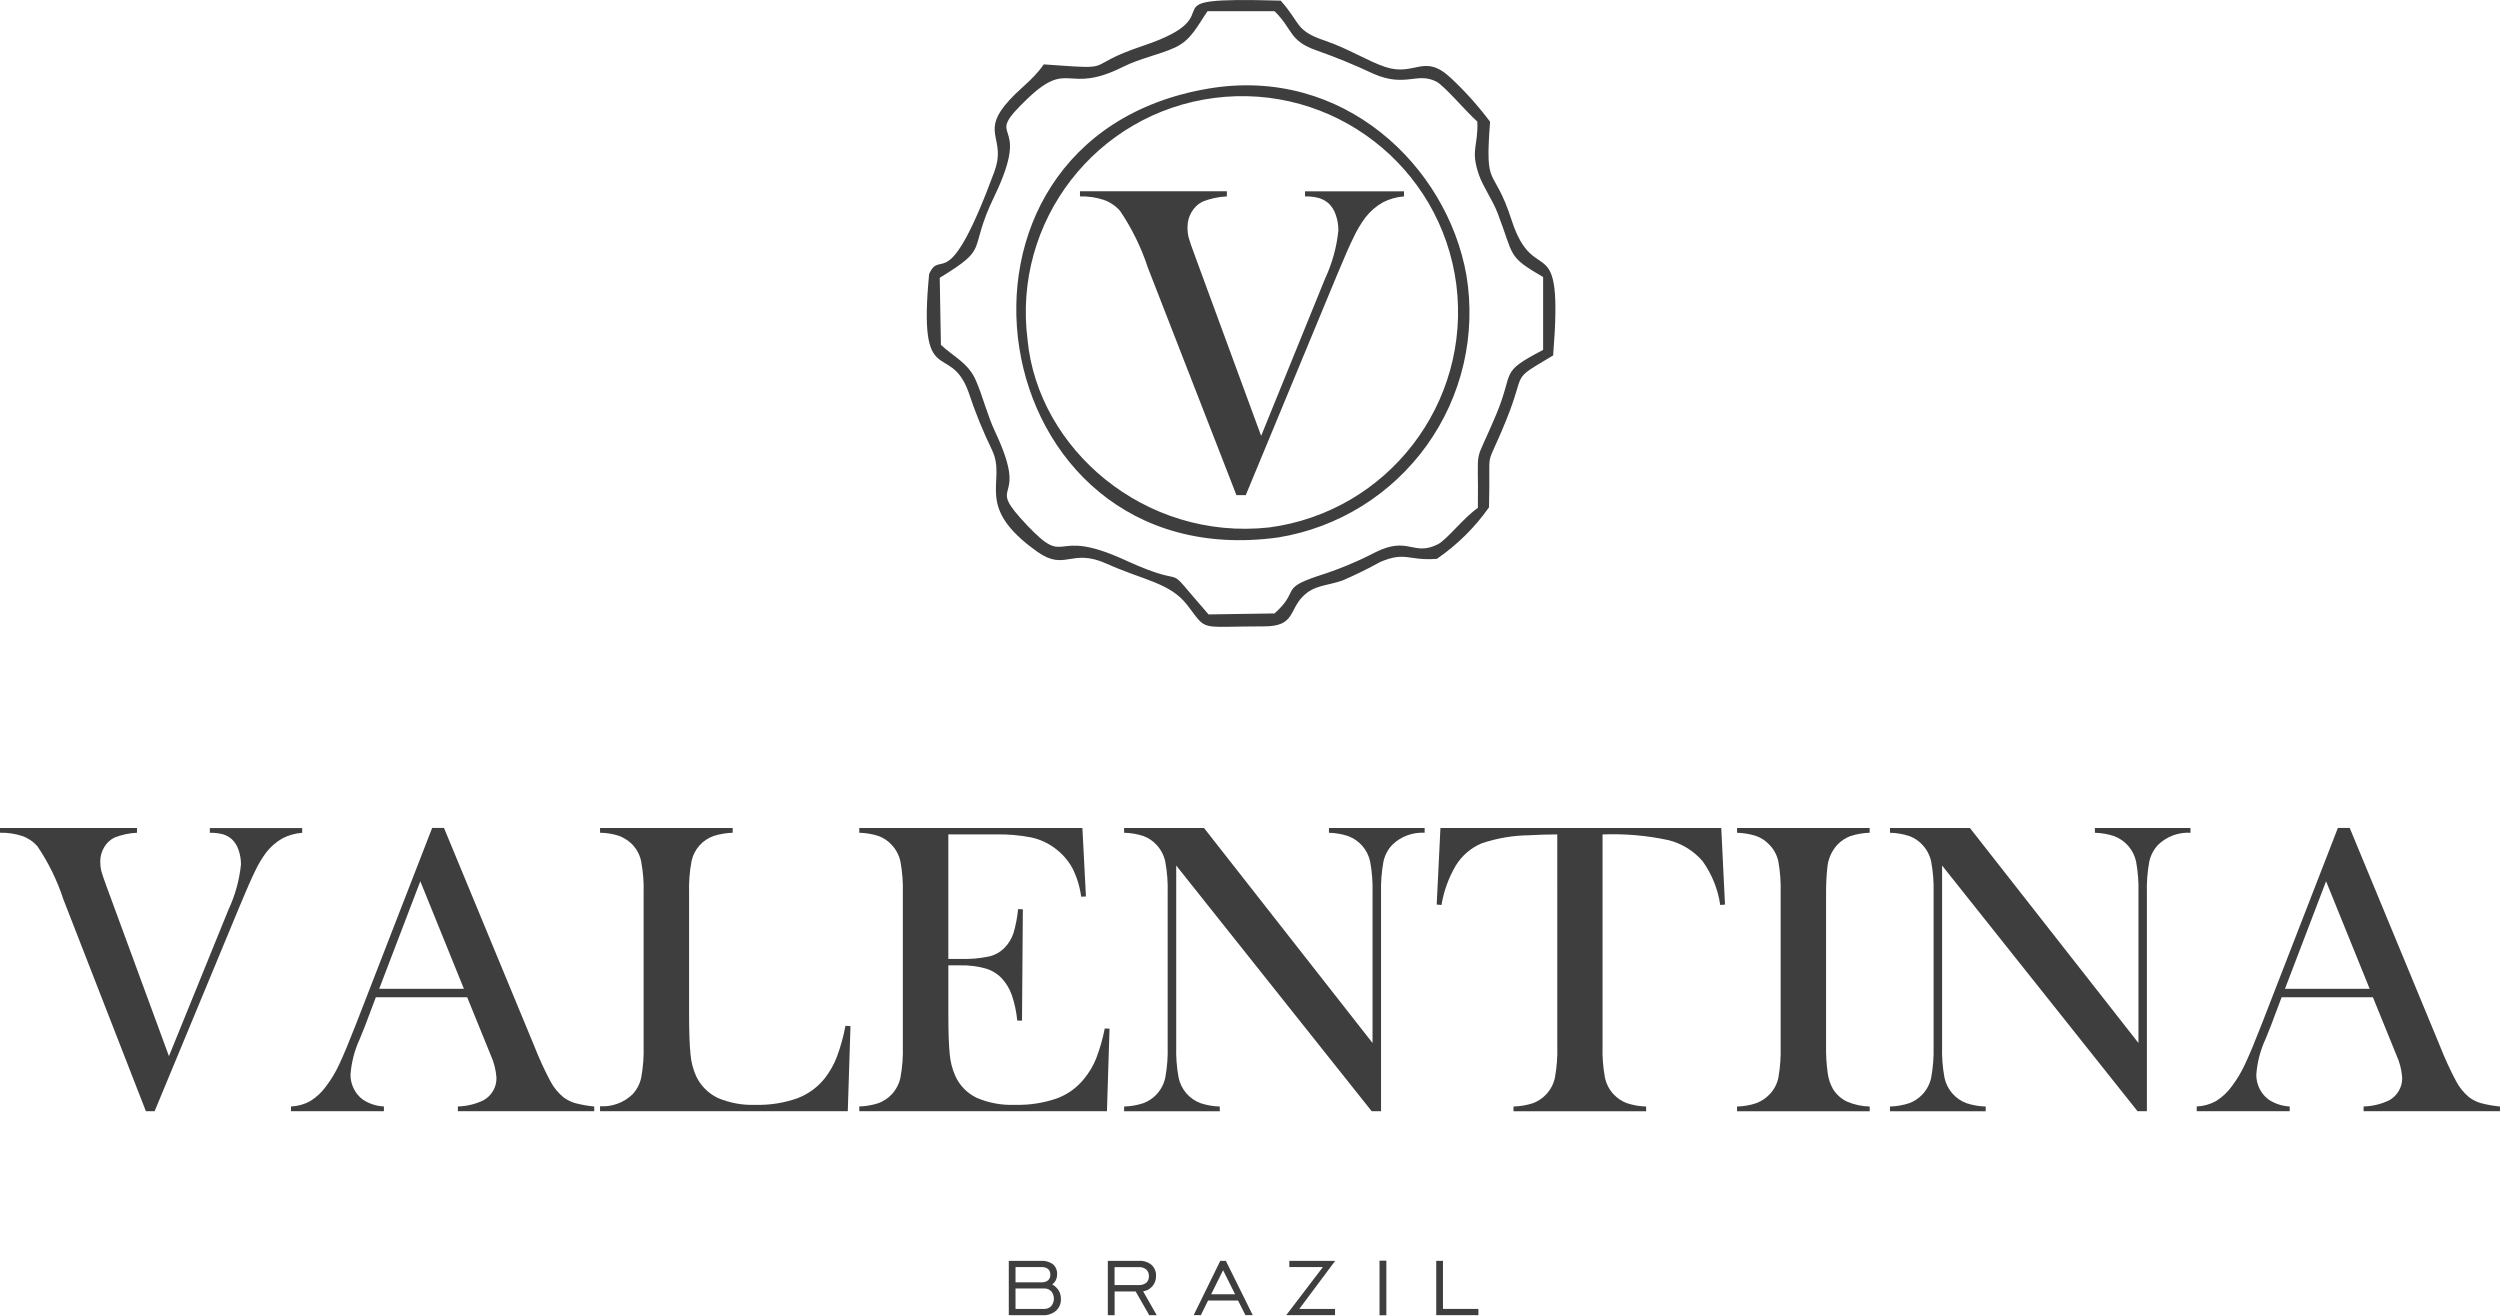
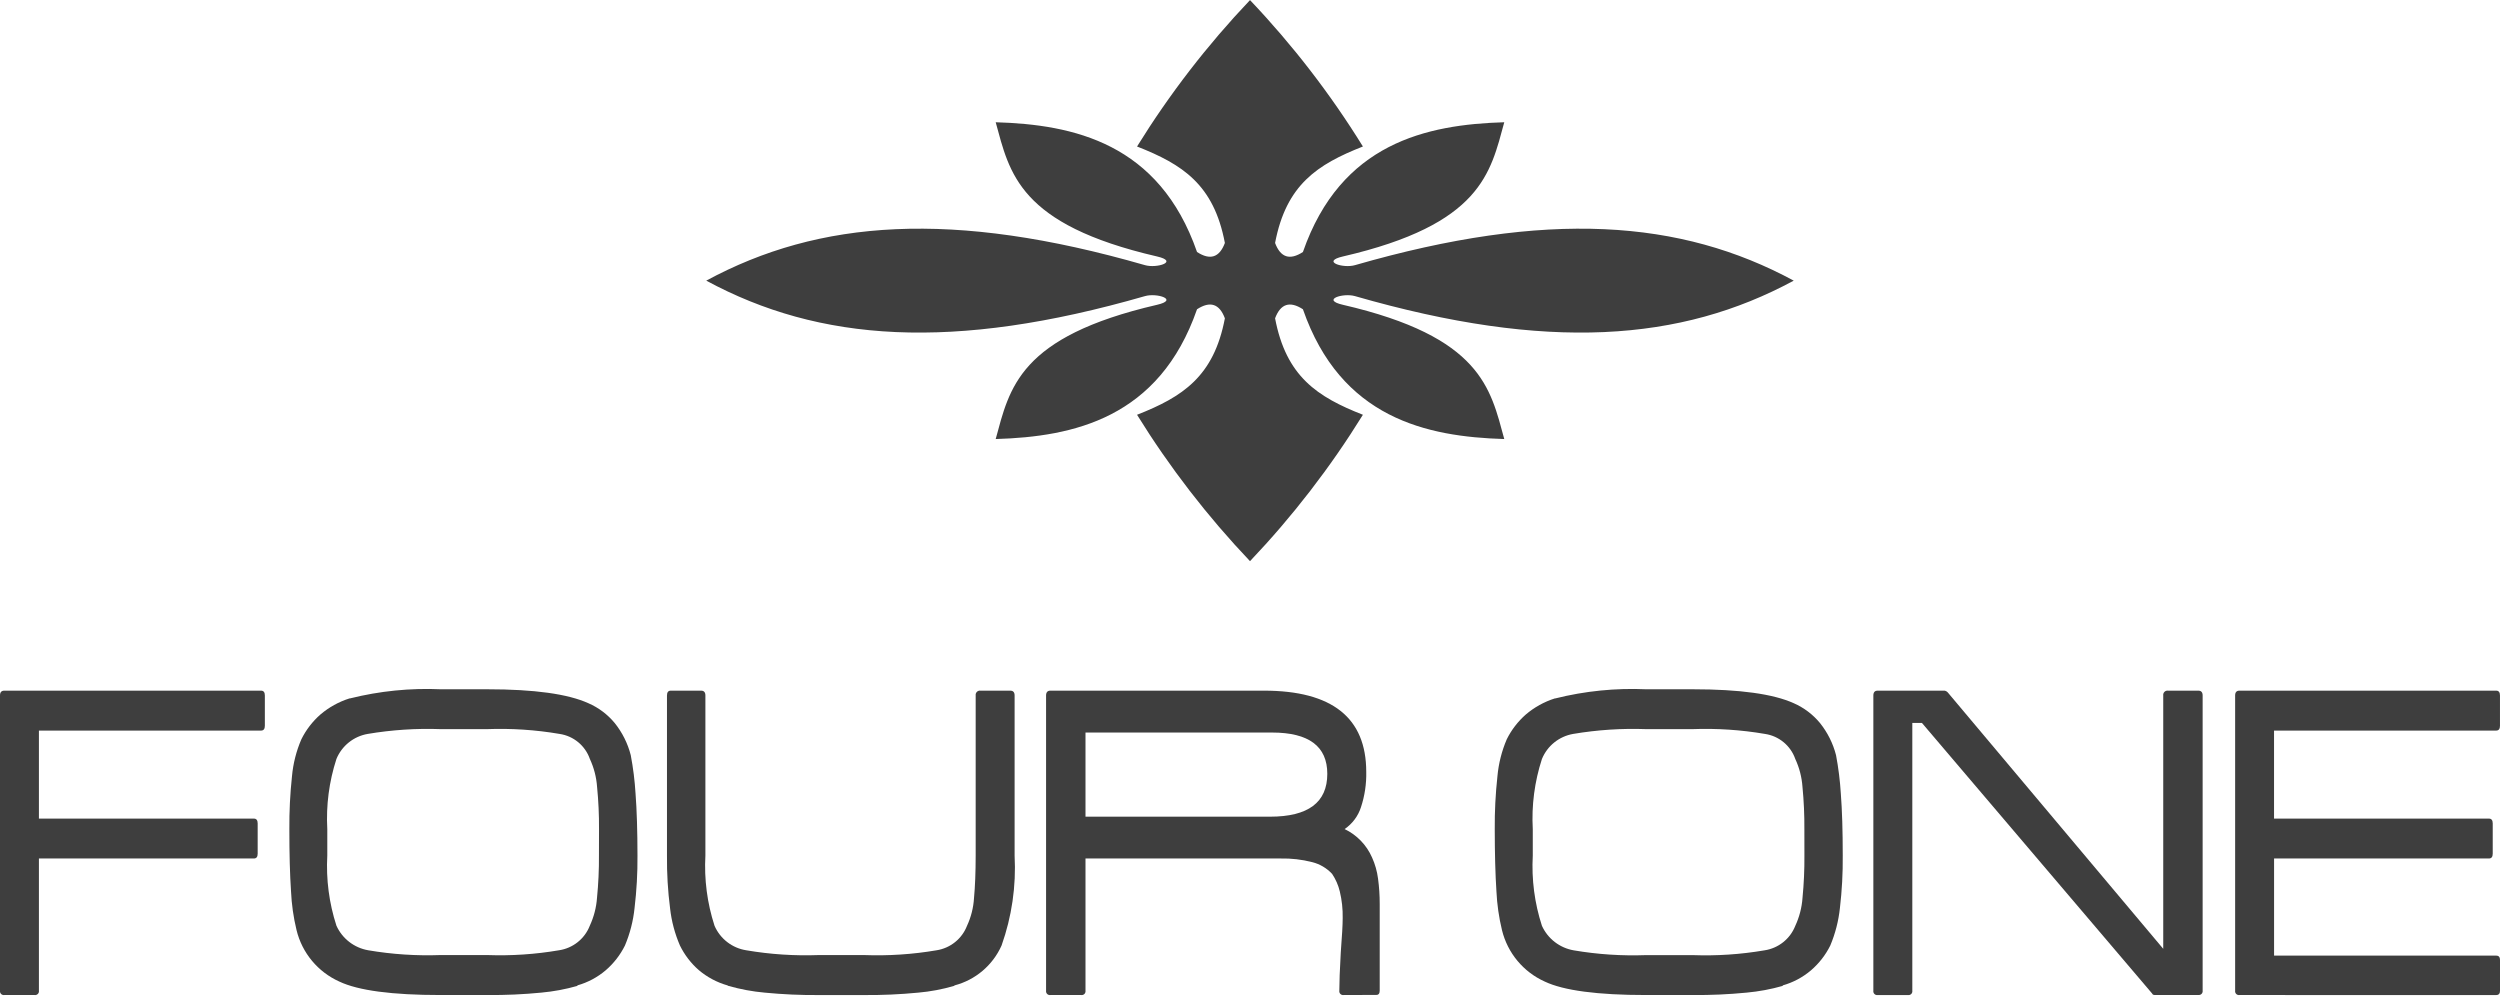
- <svg xmlns="http://www.w3.org/2000/svg" width="179.286" height="94.318" viewBox="0 0 179.286 94.318">
+ <svg xmlns="http://www.w3.org/2000/svg" width="196.956" height="78.389" viewBox="0 0 196.956 78.389">
  <defs>
-     <style>.a,.b{fill:#3e3e3e;}.b{fill-rule:evenodd;}</style>
+     <style>.a{fill:#3e3e3e;}</style>
  </defs>
-   <g transform="translate(-7.712 -6.297)">
-     <g transform="translate(7.712 65.675)">
-       <path class="a" d="M7.712,83.987h9.824v.342a5.033,5.033,0,0,0-1.607.342,1.745,1.745,0,0,0-.744.692,1.941,1.941,0,0,0-.283,1.02,2.83,2.83,0,0,0,.074.685q.075.3.446,1.3l4.406,11.982L24.1,89.837a10.033,10.033,0,0,0,.893-3.23,3.066,3.066,0,0,0-.179-1.057,1.847,1.847,0,0,0-.476-.759,1.754,1.754,0,0,0-.655-.357,3.369,3.369,0,0,0-.923-.1v-.342h6.624v.342a3.638,3.638,0,0,0-1.422.4,3.988,3.988,0,0,0-1.153,1,7.712,7.712,0,0,0-.782,1.3q-.409.825-1.124,2.553L18.8,104.3h-.625L12.252,89.092a15.285,15.285,0,0,0-1.86-3.8A2.6,2.6,0,0,0,9.3,84.56a4.756,4.756,0,0,0-1.585-.231Z" transform="translate(-7.712 -83.987)" />
-       <path class="a" d="M56.763,104.3H46.983v-.342a4.482,4.482,0,0,0,1.846-.447,1.807,1.807,0,0,0,.923-1.607,4.682,4.682,0,0,0-.417-1.637l-.253-.625-1.428-3.513H41.1l-.774,2.054-.372.923a7.371,7.371,0,0,0-.67,2.575,2.208,2.208,0,0,0,.245,1.026,2.127,2.127,0,0,0,.663.774,3,3,0,0,0,1.488.477v.342H35.016v-.342a3.089,3.089,0,0,0,1.385-.387,3.984,3.984,0,0,0,1.161-1.1,8.423,8.423,0,0,0,.93-1.57q.454-.961,1.2-2.881l5.448-14.036h.848l6.475,15.644a24.507,24.507,0,0,0,1.161,2.531,3.758,3.758,0,0,0,.938,1.146,2.644,2.644,0,0,0,.819.409,8.168,8.168,0,0,0,1.384.246Zm-9.347-8.782-3.126-7.71-2.947,7.71Z" transform="translate(-14.148 -83.987)" />
-       <path class="a" d="M64.015,104.3v-.357a3.078,3.078,0,0,0,2.322-.848,2.526,2.526,0,0,0,.632-1.213,10.856,10.856,0,0,0,.171-2.255V88.661a10.586,10.586,0,0,0-.186-2.329,2.455,2.455,0,0,0-.692-1.228,2.623,2.623,0,0,0-.93-.566,4.6,4.6,0,0,0-1.317-.209v-.342h9.511v.342a5.1,5.1,0,0,0-1.34.223,2.452,2.452,0,0,0-1.607,1.8,10.79,10.79,0,0,0-.179,2.307v8.588q0,1.98.1,2.947a4.8,4.8,0,0,0,.4,1.578,3.287,3.287,0,0,0,1.548,1.57,6.286,6.286,0,0,0,2.724.5,8.312,8.312,0,0,0,2.984-.469,4.576,4.576,0,0,0,1.987-1.451,6.106,6.106,0,0,0,.856-1.519,13.8,13.8,0,0,0,.618-2.233l.358.03-.194,6.1Z" transform="translate(-20.983 -83.987)" />
-       <path class="a" d="M104.34,83.987l.253,4.912-.342.015a6.381,6.381,0,0,0-.64-2.069,4.45,4.45,0,0,0-1.295-1.444,4.349,4.349,0,0,0-1.652-.737,11.908,11.908,0,0,0-2.531-.216H94.725v8.931h.893a8.66,8.66,0,0,0,2.039-.179,2.282,2.282,0,0,0,1.117-.64,2.713,2.713,0,0,0,.618-1.02,8.928,8.928,0,0,0,.335-1.734l.342.015-.06,7.978h-.342a8.148,8.148,0,0,0-.394-1.846,3.5,3.5,0,0,0-.721-1.191,2.621,2.621,0,0,0-1.162-.7,6.194,6.194,0,0,0-1.816-.223h-.848v3.408q0,2.04.1,2.97a4.879,4.879,0,0,0,.4,1.555,3.206,3.206,0,0,0,1.54,1.57,6.337,6.337,0,0,0,2.732.5,8.547,8.547,0,0,0,2.991-.454,4.469,4.469,0,0,0,1.965-1.407,5.5,5.5,0,0,0,.871-1.458,12.936,12.936,0,0,0,.618-2.158l.342.015L106.1,104.3H88.339v-.342a4.818,4.818,0,0,0,1.376-.238,2.5,2.5,0,0,0,.945-.625,2.526,2.526,0,0,0,.632-1.213,10.8,10.8,0,0,0,.171-2.255V88.661a10.8,10.8,0,0,0-.171-2.255,2.519,2.519,0,0,0-.632-1.213,2.39,2.39,0,0,0-.93-.626,4.9,4.9,0,0,0-1.392-.238v-.342Z" transform="translate(-26.716 -83.987)" />
-       <path class="a" d="M116.925,86.681V99.631a10.792,10.792,0,0,0,.171,2.263,2.5,2.5,0,0,0,1.577,1.83,4.818,4.818,0,0,0,1.376.238v.342h-6.861v-.342a4.818,4.818,0,0,0,1.376-.238,2.5,2.5,0,0,0,.945-.625,2.526,2.526,0,0,0,.632-1.213,10.857,10.857,0,0,0,.171-2.255V88.646a10.754,10.754,0,0,0-.171-2.24,2.519,2.519,0,0,0-.632-1.213,2.387,2.387,0,0,0-.931-.626,4.9,4.9,0,0,0-1.391-.238v-.342h5.73l12.087,15.42V88.661a10.842,10.842,0,0,0-.171-2.262,2.507,2.507,0,0,0-1.578-1.831,4.853,4.853,0,0,0-1.377-.238v-.342h6.862v.342a3.077,3.077,0,0,0-2.322.864,2.513,2.513,0,0,0-.633,1.213,10.754,10.754,0,0,0-.171,2.24V104.3h-.67Z" transform="translate(-32.573 -83.987)" />
-       <path class="a" d="M151.165,84.449q-.938,0-2.009.06a11.061,11.061,0,0,0-3.416.58,3.993,3.993,0,0,0-1.853,1.593,8.262,8.262,0,0,0-1.027,2.828l-.342-.03.268-5.492h20.139l.268,5.492-.342.03a7.174,7.174,0,0,0-1.257-3.133,4.733,4.733,0,0,0-2.493-1.526,18.9,18.9,0,0,0-4.689-.4V99.631a10.8,10.8,0,0,0,.171,2.255,2.52,2.52,0,0,0,.633,1.213,2.491,2.491,0,0,0,.945.625,4.823,4.823,0,0,0,1.377.238v.342h-9.512v-.342a4.87,4.87,0,0,0,1.392-.238,2.5,2.5,0,0,0,.945-.625,2.528,2.528,0,0,0,.633-1.205,10.857,10.857,0,0,0,.17-2.263Z" transform="translate(-39.486 -83.987)" />
-       <path class="a" d="M180.21,83.987v.342a4.853,4.853,0,0,0-1.377.238,2.5,2.5,0,0,0-.945.626,2.789,2.789,0,0,0-.715,1.652,16.313,16.313,0,0,0-.089,1.816v10.97a12.449,12.449,0,0,0,.119,1.95,3.171,3.171,0,0,0,.387,1.146,2.41,2.41,0,0,0,1,.886,4.434,4.434,0,0,0,1.623.35v.342H170.7v-.342a4.664,4.664,0,0,0,1.392-.246,2.525,2.525,0,0,0,.93-.618,2.413,2.413,0,0,0,.641-1.205,11.361,11.361,0,0,0,.164-2.263V88.661a11.357,11.357,0,0,0-.164-2.262,2.41,2.41,0,0,0-.641-1.205,2.366,2.366,0,0,0-.938-.626,4.937,4.937,0,0,0-1.384-.238v-.342Z" transform="translate(-46.128 -83.987)" />
-       <path class="a" d="M188.787,86.681V99.631a10.846,10.846,0,0,0,.171,2.263,2.507,2.507,0,0,0,1.578,1.83,4.813,4.813,0,0,0,1.377.238v.342h-6.862v-.342a4.824,4.824,0,0,0,1.377-.238,2.5,2.5,0,0,0,.945-.625,2.526,2.526,0,0,0,.633-1.213,10.856,10.856,0,0,0,.171-2.255V88.646a10.754,10.754,0,0,0-.171-2.24,2.52,2.52,0,0,0-.633-1.213,2.379,2.379,0,0,0-.93-.626,4.9,4.9,0,0,0-1.392-.238v-.342h5.731l12.087,15.42V88.661A10.842,10.842,0,0,0,202.7,86.4a2.511,2.511,0,0,0-1.578-1.831,4.858,4.858,0,0,0-1.377-.238v-.342H206.6v.342a3.076,3.076,0,0,0-2.322.864,2.513,2.513,0,0,0-.633,1.213,10.7,10.7,0,0,0-.171,2.24V104.3h-.67Z" transform="translate(-49.511 -83.987)" />
-       <path class="a" d="M235.582,104.3H225.8v-.342a4.478,4.478,0,0,0,1.845-.447,1.807,1.807,0,0,0,.923-1.607,4.678,4.678,0,0,0-.417-1.637l-.254-.625-1.428-3.513h-6.549l-.774,2.054-.371.923a7.359,7.359,0,0,0-.67,2.575,2.208,2.208,0,0,0,.245,1.026,2.142,2.142,0,0,0,.663.774,3,3,0,0,0,1.488.477v.342h-6.668v-.342a3.086,3.086,0,0,0,1.384-.387,3.984,3.984,0,0,0,1.161-1.1,8.424,8.424,0,0,0,.93-1.57q.454-.961,1.2-2.881l5.448-14.036h.848l6.474,15.644a24.641,24.641,0,0,0,1.162,2.531,3.757,3.757,0,0,0,.937,1.146,2.653,2.653,0,0,0,.819.409,8.18,8.18,0,0,0,1.385.246Zm-9.348-8.782-3.125-7.71-2.947,7.71Z" transform="translate(-56.296 -83.987)" />
+   <g transform="translate(-8.5 -4.882)">
+     <g transform="translate(8.5 59.184)">
+       <path class="a" d="M11.566,141.47V148.4H28.5c.2,0,.3.128.3.38v2.384c0,.254-.1.379-.3.379H11.566v10.417a.3.3,0,0,1-.338.34H8.84a.3.3,0,0,1-.34-.34V138.7c0-.251.113-.38.34-.38H29.066c.2,0,.3.128.3.38v2.387c0,.251-.1.379-.3.379Z" transform="translate(-8.5 -138.211)" />
+       <path class="a" d="M91.6,155.28a10.334,10.334,0,0,1-.757,2.954,6.238,6.238,0,0,1-1.514,1.951,5.925,5.925,0,0,1-2.235,1.192v.039a15.486,15.486,0,0,1-2.839.53,40.288,40.288,0,0,1-4.243.19H76.333q-5.755,0-7.991-1.061a5.991,5.991,0,0,1-3.371-4.052,16.118,16.118,0,0,1-.436-3.067q-.133-1.969-.131-4.887a36.618,36.618,0,0,1,.207-4.166,9.485,9.485,0,0,1,.74-2.916,6.348,6.348,0,0,1,1.5-1.951,6.59,6.59,0,0,1,2.292-1.269h.037a24.924,24.924,0,0,1,7.159-.719h3.674q5.528,0,7.953,1.1a5.586,5.586,0,0,1,2.065,1.552,6.7,6.7,0,0,1,1.269,2.537,24.067,24.067,0,0,1,.378,3.03q.15,1.973.152,4.887A32.74,32.74,0,0,1,91.6,155.28Zm-2.8-6.212a31.792,31.792,0,0,0-.153-3.333,6.237,6.237,0,0,0-.569-2.2,2.987,2.987,0,0,0-2.385-1.97,27.811,27.811,0,0,0-5.718-.377H76.333a28.428,28.428,0,0,0-5.757.377,3.263,3.263,0,0,0-2.462,1.97,15.175,15.175,0,0,0-.721,5.528v2.084a15.2,15.2,0,0,0,.721,5.53,3.383,3.383,0,0,0,2.5,1.932,27.845,27.845,0,0,0,5.719.377h3.636a27.606,27.606,0,0,0,5.683-.377,3.089,3.089,0,0,0,2.421-1.932,6.262,6.262,0,0,0,.569-2.2,31.8,31.8,0,0,0,.153-3.333Z" transform="translate(-41.608 -138.047)" />
+       <path class="a" d="M163.721,158.4a5.611,5.611,0,0,1-3.711,3.143.035.035,0,0,1-.038.039,14.585,14.585,0,0,1-2.821.53,40.8,40.8,0,0,1-4.261.19h-3.558a40.843,40.843,0,0,1-4.264-.19,15.431,15.431,0,0,1-2.856-.53.107.107,0,0,1-.077-.039,6.077,6.077,0,0,1-2.273-1.212,6.193,6.193,0,0,1-1.478-1.931,10.217,10.217,0,0,1-.776-2.916,30.484,30.484,0,0,1-.246-4.165V138.7c0-.251.1-.38.3-.38h2.386c.229,0,.341.128.341.38v12.612a15.2,15.2,0,0,0,.719,5.53,3.279,3.279,0,0,0,2.5,1.932,27.836,27.836,0,0,0,5.719.377h3.558a27.838,27.838,0,0,0,5.718-.377A3.077,3.077,0,0,0,161,156.845a6.049,6.049,0,0,0,.55-2.177q.13-1.385.132-3.353V138.7a.336.336,0,0,1,.379-.38h2.348c.226,0,.34.128.34.38v12.612A18.256,18.256,0,0,1,163.721,158.4Z" transform="translate(-84.816 -138.211)" />
+       <path class="a" d="M234.044,162.3a.3.3,0,0,1-.34-.34q0-.987.113-2.993c.051-.658.088-1.215.114-1.668s.038-.808.038-1.062a8.238,8.238,0,0,0-.228-2.1,4.228,4.228,0,0,0-.606-1.382,3.2,3.2,0,0,0-1.572-.926,9.224,9.224,0,0,0-2.481-.286H213.707v10.417a.3.3,0,0,1-.342.34h-2.424a.3.3,0,0,1-.34-.34V138.7c0-.251.115-.38.34-.38h16.818q8.065,0,8.066,6.4a8.286,8.286,0,0,1-.416,2.783,3.311,3.311,0,0,1-1.288,1.722,4.463,4.463,0,0,1,2.159,2.234,5.839,5.839,0,0,1,.474,1.667,14.684,14.684,0,0,1,.132,2.007v6.818c0,.227-.09.34-.265.34ZM228.4,141.62H213.707v6.629h14.542q4.506,0,4.508-3.373Q232.757,141.621,228.4,141.62Z" transform="translate(-128.189 -138.211)" />
+       <path class="a" d="M324.476,155.28a10.48,10.48,0,0,1-.758,2.954,6.235,6.235,0,0,1-1.515,1.951,5.916,5.916,0,0,1-2.234,1.192v.039a15.456,15.456,0,0,1-2.841.53,40.167,40.167,0,0,1-4.242.19h-3.672q-5.757,0-7.992-1.061a6,6,0,0,1-3.369-4.052,16.235,16.235,0,0,1-.438-3.067q-.129-1.969-.132-4.887a35.885,35.885,0,0,1,.211-4.166,9.6,9.6,0,0,1,.736-2.916,6.39,6.39,0,0,1,1.5-1.951,6.6,6.6,0,0,1,2.29-1.269h.037a24.926,24.926,0,0,1,7.16-.719h3.672q5.531,0,7.955,1.1A5.59,5.59,0,0,1,322.9,140.7a6.7,6.7,0,0,1,1.27,2.537,24.453,24.453,0,0,1,.378,3.03q.152,1.973.151,4.887A32.75,32.75,0,0,1,324.476,155.28Zm-2.8-6.212a31.976,31.976,0,0,0-.15-3.333,6.258,6.258,0,0,0-.568-2.2,2.991,2.991,0,0,0-2.387-1.97,27.8,27.8,0,0,0-5.717-.377h-3.637a28.427,28.427,0,0,0-5.757.377A3.262,3.262,0,0,0,301,143.54a15.148,15.148,0,0,0-.721,5.528v2.084a15.168,15.168,0,0,0,.721,5.53,3.384,3.384,0,0,0,2.5,1.932,27.856,27.856,0,0,0,5.72.377h3.637a27.564,27.564,0,0,0,5.68-.377,3.1,3.1,0,0,0,2.424-1.932,6.283,6.283,0,0,0,.568-2.2,31.982,31.982,0,0,0,.15-3.333Z" transform="translate(-179.523 -138.047)" />
+       <path class="a" d="M392.624,162.3c-.127,0-.2-.037-.226-.113l-18.142-21.325H373.5v21.1a.3.3,0,0,1-.341.34H370.77a.3.3,0,0,1-.34-.34V138.7c0-.251.113-.38.34-.38h5.266a.435.435,0,0,1,.265.15l16.967,20.189V138.7a.336.336,0,0,1,.379-.38h2.384c.228,0,.341.128.341.38v23.255a.3.3,0,0,1-.341.34Z" transform="translate(-222.843 -138.211)" />
+       <path class="a" d="M440.666,162.3a.3.3,0,0,1-.34-.34V138.7c0-.251.112-.38.34-.38h20.225c.2,0,.3.128.3.38v2.387c0,.251-.1.379-.3.379h-17.5V148.4h16.929c.2,0,.3.128.3.38v2.384c0,.254-.1.379-.3.379H443.394v7.652h17.5q.3,0,.3.34v2.426q0,.34-.3.34Z" transform="translate(-264.237 -138.211)" />
    </g>
-     <g transform="translate(74.175 6.297)">
-       <path class="b" d="M103.062,10.913c-.851,1.23-1.885,1.809-2.808,2.962-1.6,1.994.111,2.444-.733,4.727-3.39,9.181-3.8,5.42-4.68,7.342-.813,8.5,1.477,4.73,2.829,8.486a33.753,33.753,0,0,0,1.681,4.142c1.1,2.291-1.4,4,3.257,7.3,1.994,1.413,2.408-.3,4.961.85,2.666,1.2,4.529,1.36,5.768,2.95,1.518,1.948.687,1.546,5.546,1.544,2.177,0,1.764-1.143,2.758-2.146.812-.82,1.636-.733,2.829-1.139a29.208,29.208,0,0,0,2.713-1.329c1.843-.786,2.015-.066,4.072-.229a14.85,14.85,0,0,0,3.736-3.692c.128-4.806-.374-2.28,1.25-6.295,1.471-3.633.19-2.7,3.35-4.6.766-9.524-1.319-4.581-2.983-9.713-1.315-4.054-1.924-2-1.54-7.045a23.916,23.916,0,0,0-2.84-3.164c-1.924-1.78-2.533-.052-4.684-.768-1.214-.4-2.653-1.319-4.317-1.882-2.164-.731-1.708-1.228-3.173-2.871-10.448-.293-2.8.869-9.871,3.237-4.62,1.548-1.522,1.73-7.122,1.334M114.809,7.1l4.8,0c1.328,1.291,1.022,2.113,2.983,2.8a44.019,44.019,0,0,1,4.1,1.682c2.309,1.016,3.13-.142,4.522.566.58.3,2.168,2.194,2.941,2.868.068,1.8-.514,2.019.119,3.834.3.854.978,1.8,1.334,2.727,1.213,3.158.657,3.063,3.264,4.59l0,5.222c-3.2,1.678-2.025,1.432-3.363,4.632-1.684,4.025-1.253,1.792-1.316,6.7-.955.638-2.24,2.291-2.862,2.605-1.788.9-2.1-.613-4.477.572a25.4,25.4,0,0,1-4.139,1.708c-2.763.925-1.262,1.042-3.106,2.683l-4.731.071c-3.71-4.245-.8-1.514-5.985-3.895-5.348-2.455-4.026.66-6.992-2.46-3.267-3.438.273-1.236-2.334-6.757-.56-1.186-.885-2.56-1.389-3.7-.551-1.246-1.614-1.685-2.493-2.52L95.6,26.221c3.691-2.262,1.954-1.782,3.909-5.829,2.876-5.955-1.079-3.726,2.408-7.042,2.988-2.842,2.771-.229,6.829-2.26,1.238-.62,2.6-.866,3.721-1.382C113.67,9.158,114.123,8.065,114.809,7.1Z" transform="translate(-94.671 -6.297)" />
-       <path class="b" d="M116.83,14.539c-21.344,3.637-16.458,35.17,5.041,32.184a16.343,16.343,0,0,0,13.478-18.814c-1.388-7.815-8.831-15.02-18.518-13.37m-12.95,18.022A15.5,15.5,0,0,1,134.629,28.6a15.6,15.6,0,0,1-13.415,17.408C112.267,46.99,104.633,40.366,103.879,32.561Z" transform="translate(-96.651 -8.183)" />
-       <g transform="translate(10.987 13.718)">
-         <path class="a" d="M109.046,24.246H119.58v.367a5.432,5.432,0,0,0-1.723.367,1.876,1.876,0,0,0-.8.742,2.078,2.078,0,0,0-.3,1.094,3.022,3.022,0,0,0,.079.734q.08.32.479,1.389l4.723,12.848,4.581-11.268a10.755,10.755,0,0,0,.958-3.463,3.3,3.3,0,0,0-.192-1.133,1.988,1.988,0,0,0-.511-.814,1.913,1.913,0,0,0-.7-.383,3.636,3.636,0,0,0-.99-.112v-.367h7.1v.367a3.914,3.914,0,0,0-1.525.431,4.265,4.265,0,0,0-1.237,1.069,8.327,8.327,0,0,0-.838,1.4q-.439.886-1.205,2.737l-6.543,15.784h-.67L113.914,29.72a16.414,16.414,0,0,0-1.995-4.07,2.787,2.787,0,0,0-1.173-.79,5.1,5.1,0,0,0-1.7-.248Z" transform="translate(-109.046 -24.246)" />
-       </g>
-     </g>
-     <g transform="translate(80.057 96.699)">
-       <path class="a" d="M102.368,128.5v-3.895h2.3a1.331,1.331,0,0,1,.87.245.888.888,0,0,1,.294.725.92.92,0,0,1-.092.417.757.757,0,0,1-.261.3,1.3,1.3,0,0,1,.469.441,1.132,1.132,0,0,1,.158.6,1.087,1.087,0,0,1-.355.856,1.393,1.393,0,0,1-.961.316Zm.483-2.356h1.863a.7.7,0,0,0,.469-.14.5.5,0,0,0,.163-.4.52.52,0,0,0-.157-.413.7.7,0,0,0-.475-.138h-1.863Zm0,1.908h2.039a.693.693,0,0,0,.522-.2.84.84,0,0,0,0-1.067.691.691,0,0,0-.522-.2h-2.039Z" transform="translate(-102.368 -124.586)" />
-       <path class="a" d="M111.66,128.5v-3.895h2.233a1.3,1.3,0,0,1,.9.287,1.009,1.009,0,0,1,.325.8,1.086,1.086,0,0,1-.925,1.1l.974,1.711h-.536l-.974-1.7h-1.51v1.7Zm.483-2.159h1.718a.834.834,0,0,0,.556-.162.594.594,0,0,0,.189-.476.612.612,0,0,0-.189-.478.764.764,0,0,0-.531-.171h-1.743Z" transform="translate(-104.558 -124.586)" />
-       <path class="a" d="M119.715,128.5l1.908-3.895h.4l1.93,3.895h-.526l-.529-1.048h-2.152l-.515,1.048Zm1.256-1.5h1.714l-.861-1.725Z" transform="translate(-106.457 -124.586)" />
-       <path class="a" d="M128.4,128.5l2.628-3.447h-2.406v-.448h3.288l-2.572,3.447H131.9v.448Z" transform="translate(-108.504 -124.586)" />
-       <path class="a" d="M137.154,128.5v-3.916h.49V128.5Z" transform="translate(-110.567 -124.579)" />
-       <path class="a" d="M142.476,128.5v-3.895h.483v3.447H145.5v.448Z" transform="translate(-111.822 -124.586)" />
+     <g transform="translate(64.142 4.882)">
+       <path class="a" d="M187.79,49.092a71.042,71.042,0,0,1-8.9-11.533c3.587-1.41,6.05-3.009,6.92-7.6q-.643-1.721-2.194-.713c-2.982,8.587-9.739,10.042-15.862,10.225,1.093-4,1.8-8.051,12.712-10.576,1.742-.4-.009-.956-.949-.685-15.158,4.37-25.663,3.593-34.566-1.218,8.9-4.813,19.408-5.59,34.566-1.22.94.27,2.69-.286.949-.685-10.915-2.525-11.618-6.579-12.712-10.574,6.123.181,12.88,1.636,15.862,10.223q1.551,1.007,2.194-.712c-.87-4.6-3.333-6.193-6.92-7.6a70.977,70.977,0,0,1,8.9-11.534,70.8,70.8,0,0,1,8.894,11.534c-3.584,1.41-6.047,3.008-6.919,7.6q.643,1.721,2.193.712c2.984-8.587,9.741-10.041,15.863-10.223-1.092,4-1.8,8.049-12.712,10.574-1.742.4.009.956.948.685,15.158-4.37,25.666-3.593,34.568,1.22-8.9,4.811-19.411,5.588-34.568,1.218-.94-.271-2.69.286-.948.685,10.915,2.525,11.619,6.579,12.712,10.576-6.122-.183-12.878-1.638-15.863-10.225q-1.55-1.007-2.193.713c.872,4.594,3.335,6.193,6.919,7.6a70.86,70.86,0,0,1-8.894,11.533Z" transform="translate(-144.953 -4.882)" />
    </g>
  </g>
</svg>
